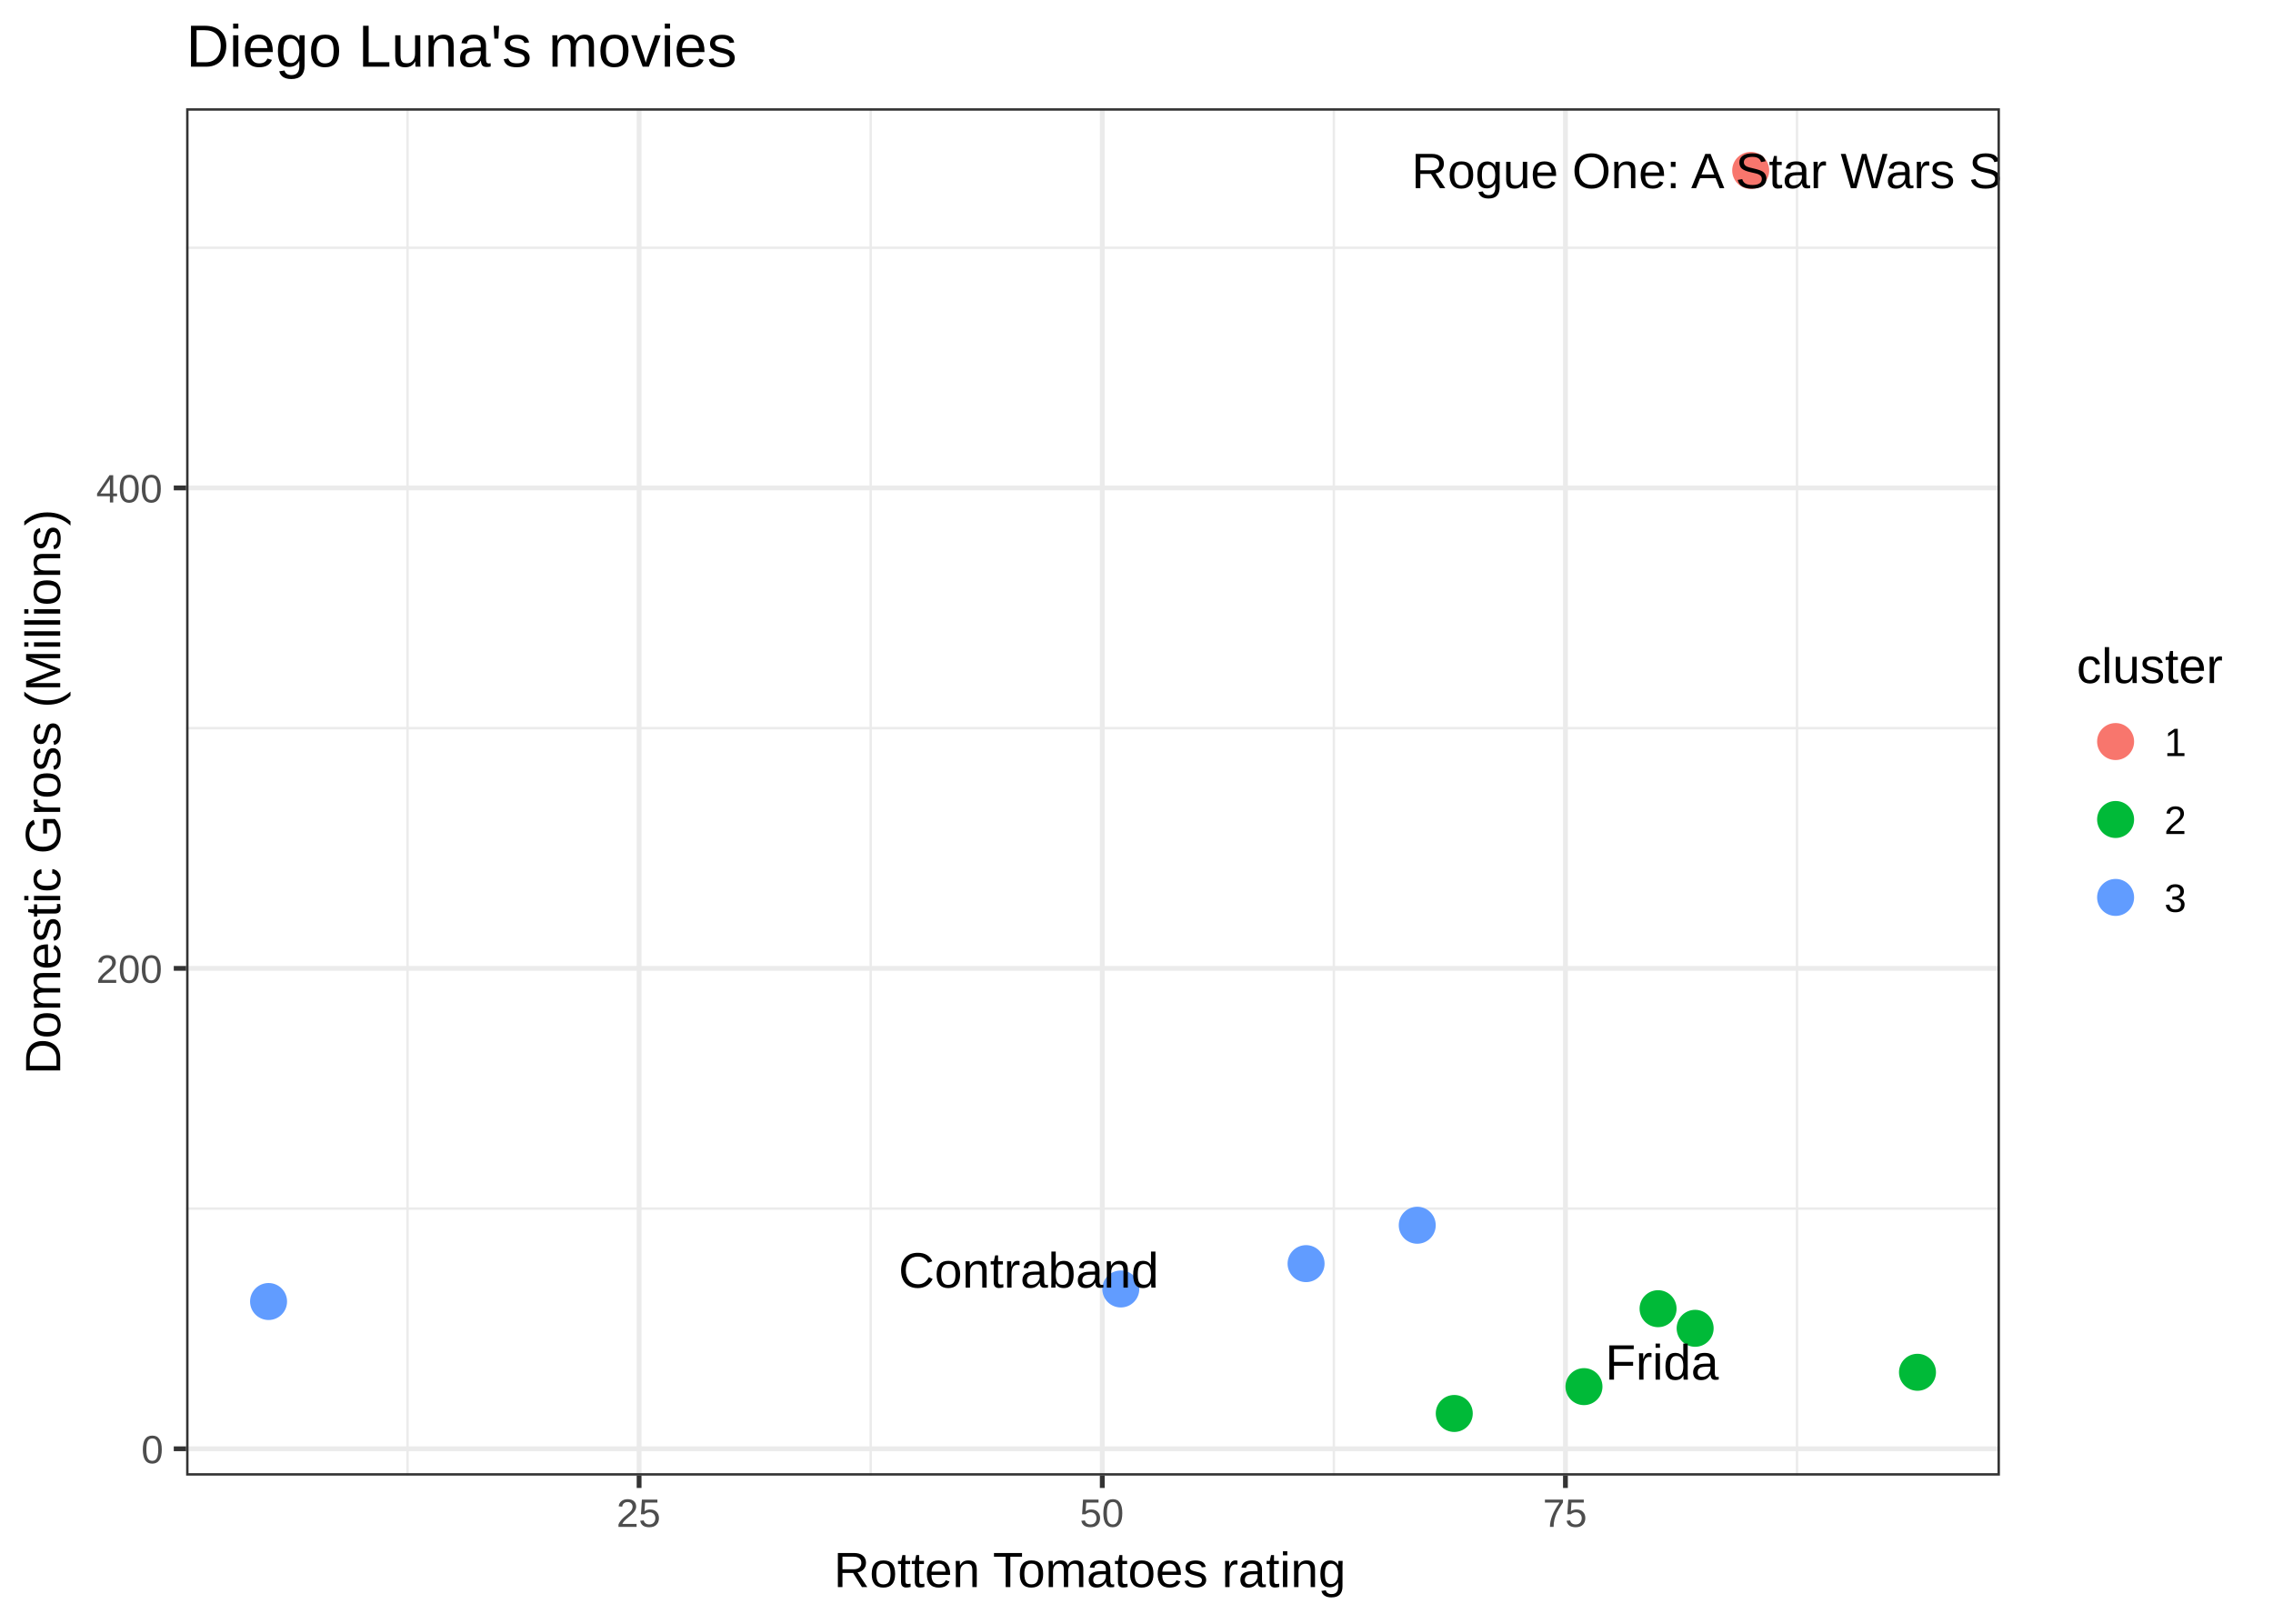
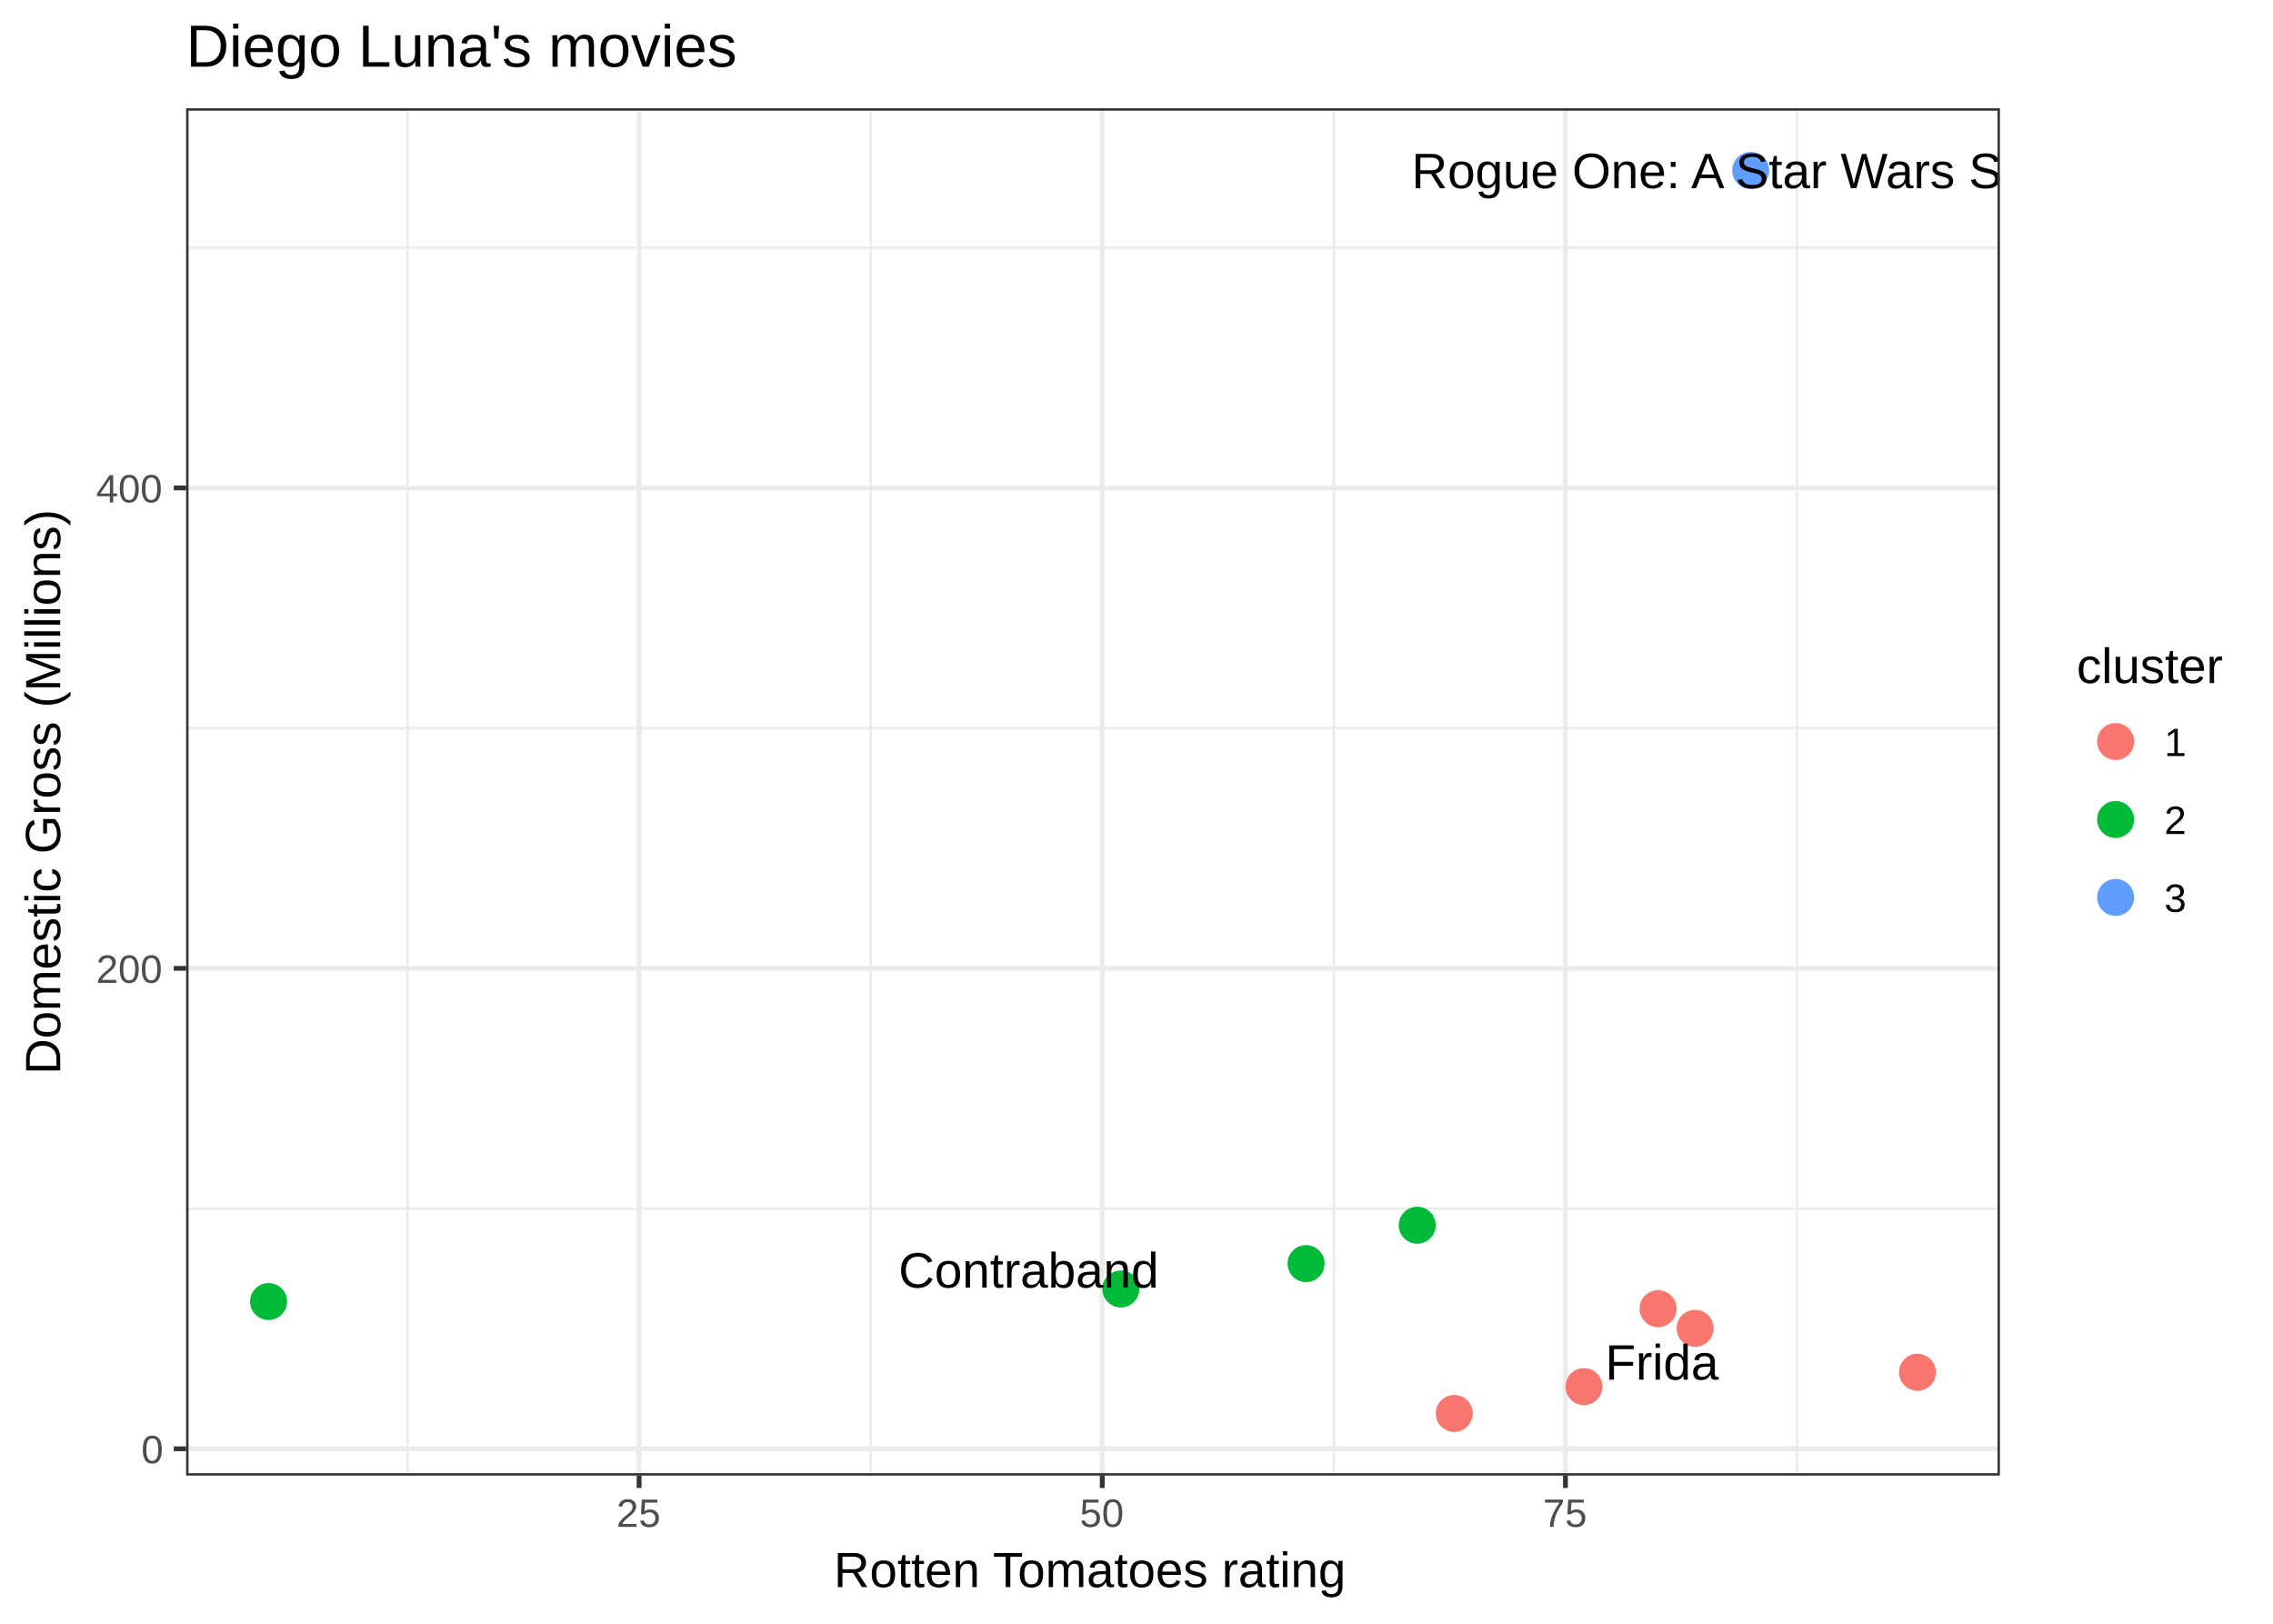
<svg xmlns="http://www.w3.org/2000/svg" viewBox="0 0 504.00 360.00">
  <defs>
    <style type="text/css">
    line, polyline, path, rect, circle {
      fill: none;
      stroke: #000000;
      stroke-linecap: round;
      stroke-linejoin: round;
      stroke-miterlimit: 10.00;
    }
  </style>
  </defs>
  <rect width="100%" height="100%" style="stroke: none; fill: #FFFFFF;" />
  <rect x="0.00" y="0.00" width="504.00" height="360.00" style="stroke-width: 1.07; stroke: #FFFFFF; fill: #FFFFFF;" />
  <defs>
    <clipPath id="cpNDEuMjY1NXw0NDMuNDQ4fDMyNy4xNTd8MjQuMDA3Mw==">
      <rect x="41.27" y="24.01" width="402.18" height="303.15" />
    </clipPath>
  </defs>
  <rect x="41.27" y="24.01" width="402.18" height="303.15" style="stroke-width: 1.07; stroke: none; fill: #FFFFFF;" clip-path="url(#cpNDEuMjY1NXw0NDMuNDQ4fDMyNy4xNTd8MjQuMDA3Mw==)" />
  <polyline points="41.27,267.95 443.45,267.95 " style="stroke-width: 0.53; stroke: #EBEBEB; stroke-linecap: butt;" clip-path="url(#cpNDEuMjY1NXw0NDMuNDQ4fDMyNy4xNTd8MjQuMDA3Mw==)" />
  <polyline points="41.27,161.44 443.45,161.44 " style="stroke-width: 0.53; stroke: #EBEBEB; stroke-linecap: butt;" clip-path="url(#cpNDEuMjY1NXw0NDMuNDQ4fDMyNy4xNTd8MjQuMDA3Mw==)" />
  <polyline points="41.27,54.92 443.45,54.92 " style="stroke-width: 0.53; stroke: #EBEBEB; stroke-linecap: butt;" clip-path="url(#cpNDEuMjY1NXw0NDMuNDQ4fDMyNy4xNTd8MjQuMDA3Mw==)" />
  <polyline points="90.36,327.16 90.36,24.01 " style="stroke-width: 0.53; stroke: #EBEBEB; stroke-linecap: butt;" clip-path="url(#cpNDEuMjY1NXw0NDMuNDQ4fDMyNy4xNTd8MjQuMDA3Mw==)" />
  <polyline points="193.06,327.16 193.06,24.01 " style="stroke-width: 0.53; stroke: #EBEBEB; stroke-linecap: butt;" clip-path="url(#cpNDEuMjY1NXw0NDMuNDQ4fDMyNy4xNTd8MjQuMDA3Mw==)" />
  <polyline points="295.76,327.16 295.76,24.01 " style="stroke-width: 0.53; stroke: #EBEBEB; stroke-linecap: butt;" clip-path="url(#cpNDEuMjY1NXw0NDMuNDQ4fDMyNy4xNTd8MjQuMDA3Mw==)" />
  <polyline points="398.46,327.16 398.46,24.01 " style="stroke-width: 0.53; stroke: #EBEBEB; stroke-linecap: butt;" clip-path="url(#cpNDEuMjY1NXw0NDMuNDQ4fDMyNy4xNTd8MjQuMDA3Mw==)" />
  <polyline points="41.27,321.21 443.45,321.21 " style="stroke-width: 1.07; stroke: #EBEBEB; stroke-linecap: butt;" clip-path="url(#cpNDEuMjY1NXw0NDMuNDQ4fDMyNy4xNTd8MjQuMDA3Mw==)" />
  <polyline points="41.27,214.70 443.45,214.70 " style="stroke-width: 1.07; stroke: #EBEBEB; stroke-linecap: butt;" clip-path="url(#cpNDEuMjY1NXw0NDMuNDQ4fDMyNy4xNTd8MjQuMDA3Mw==)" />
  <polyline points="41.27,108.18 443.45,108.18 " style="stroke-width: 1.07; stroke: #EBEBEB; stroke-linecap: butt;" clip-path="url(#cpNDEuMjY1NXw0NDMuNDQ4fDMyNy4xNTd8MjQuMDA3Mw==)" />
  <polyline points="141.71,327.16 141.71,24.01 " style="stroke-width: 1.07; stroke: #EBEBEB; stroke-linecap: butt;" clip-path="url(#cpNDEuMjY1NXw0NDMuNDQ4fDMyNy4xNTd8MjQuMDA3Mw==)" />
  <polyline points="244.41,327.16 244.41,24.01 " style="stroke-width: 1.07; stroke: #EBEBEB; stroke-linecap: butt;" clip-path="url(#cpNDEuMjY1NXw0NDMuNDQ4fDMyNy4xNTd8MjQuMDA3Mw==)" />
  <polyline points="347.11,327.16 347.11,24.01 " style="stroke-width: 1.07; stroke: #EBEBEB; stroke-linecap: butt;" clip-path="url(#cpNDEuMjY1NXw0NDMuNDQ4fDMyNy4xNTd8MjQuMDA3Mw==)" />
-   <circle cx="59.55" cy="288.56" r="2.81pt" style="stroke-width: 0.71; stroke: #619CFF; fill: #619CFF;" clip-path="url(#cpNDEuMjY1NXw0NDMuNDQ4fDMyNy4xNTd8MjQuMDA3Mw==)" />
-   <circle cx="388.19" cy="37.79" r="2.81pt" style="stroke-width: 0.71; stroke: #F8766D; fill: #F8766D;" clip-path="url(#cpNDEuMjY1NXw0NDMuNDQ4fDMyNy4xNTd8MjQuMDA3Mw==)" />
-   <circle cx="375.87" cy="294.50" r="2.81pt" style="stroke-width: 0.71; stroke: #00BA38; fill: #00BA38;" clip-path="url(#cpNDEuMjY1NXw0NDMuNDQ4fDMyNy4xNTd8MjQuMDA3Mw==)" />
-   <circle cx="314.25" cy="271.65" r="2.81pt" style="stroke-width: 0.71; stroke: #619CFF; fill: #619CFF;" clip-path="url(#cpNDEuMjY1NXw0NDMuNDQ4fDMyNy4xNTd8MjQuMDA3Mw==)" />
-   <circle cx="248.52" cy="285.78" r="2.81pt" style="stroke-width: 0.71; stroke: #619CFF; fill: #619CFF;" clip-path="url(#cpNDEuMjY1NXw0NDMuNDQ4fDMyNy4xNTd8MjQuMDA3Mw==)" />
-   <circle cx="425.17" cy="304.25" r="2.81pt" style="stroke-width: 0.71; stroke: #00BA38; fill: #00BA38;" clip-path="url(#cpNDEuMjY1NXw0NDMuNDQ4fDMyNy4xNTd8MjQuMDA3Mw==)" />
-   <circle cx="322.46" cy="313.38" r="2.81pt" style="stroke-width: 0.71; stroke: #00BA38; fill: #00BA38;" clip-path="url(#cpNDEuMjY1NXw0NDMuNDQ4fDMyNy4xNTd8MjQuMDA3Mw==)" />
-   <circle cx="289.60" cy="280.16" r="2.81pt" style="stroke-width: 0.71; stroke: #619CFF; fill: #619CFF;" clip-path="url(#cpNDEuMjY1NXw0NDMuNDQ4fDMyNy4xNTd8MjQuMDA3Mw==)" />
-   <circle cx="367.65" cy="290.15" r="2.81pt" style="stroke-width: 0.71; stroke: #00BA38; fill: #00BA38;" clip-path="url(#cpNDEuMjY1NXw0NDMuNDQ4fDMyNy4xNTd8MjQuMDA3Mw==)" />
-   <circle cx="351.22" cy="307.43" r="2.81pt" style="stroke-width: 0.71; stroke: #00BA38; fill: #00BA38;" clip-path="url(#cpNDEuMjY1NXw0NDMuNDQ4fDMyNy4xNTd8MjQuMDA3Mw==)" />
-   <g clip-path="url(#cpNDEuMjY1NXw0NDMuNDQ4fDMyNy4xNTd8MjQuMDA3Mw==)">
-     <text x="313.00" y="41.72" style="font-size: 11.04px; font-family: Arial;" textLength="150.39px" lengthAdjust="spacingAndGlyphs">Rogue One: A Star Wars Story</text>
-   </g>
+   <circle cx="59.55" cy="288.56" r="2.81pt" style="stroke-width: 0.71; stroke: #00BA38; fill: #00BA38;" clip-path="url(#cpNDEuMjY1NXw0NDMuNDQ4fDMyNy4xNTd8MjQuMDA3Mw==)" />
+   <circle cx="388.19" cy="37.79" r="2.81pt" style="stroke-width: 0.71; stroke: #619CFF; fill: #619CFF;" clip-path="url(#cpNDEuMjY1NXw0NDMuNDQ4fDMyNy4xNTd8MjQuMDA3Mw==)" />
+   <circle cx="375.87" cy="294.50" r="2.81pt" style="stroke-width: 0.71; stroke: #F8766D; fill: #F8766D;" clip-path="url(#cpNDEuMjY1NXw0NDMuNDQ4fDMyNy4xNTd8MjQuMDA3Mw==)" />
+   <circle cx="314.25" cy="271.65" r="2.81pt" style="stroke-width: 0.71; stroke: #00BA38; fill: #00BA38;" clip-path="url(#cpNDEuMjY1NXw0NDMuNDQ4fDMyNy4xNTd8MjQuMDA3Mw==)" />
+   <circle cx="248.52" cy="285.78" r="2.81pt" style="stroke-width: 0.71; stroke: #00BA38; fill: #00BA38;" clip-path="url(#cpNDEuMjY1NXw0NDMuNDQ4fDMyNy4xNTd8MjQuMDA3Mw==)" />
+   <circle cx="425.17" cy="304.25" r="2.81pt" style="stroke-width: 0.71; stroke: #F8766D; fill: #F8766D;" clip-path="url(#cpNDEuMjY1NXw0NDMuNDQ4fDMyNy4xNTd8MjQuMDA3Mw==)" />
+   <circle cx="322.46" cy="313.38" r="2.81pt" style="stroke-width: 0.71; stroke: #F8766D; fill: #F8766D;" clip-path="url(#cpNDEuMjY1NXw0NDMuNDQ4fDMyNy4xNTd8MjQuMDA3Mw==)" />
+   <circle cx="289.60" cy="280.16" r="2.81pt" style="stroke-width: 0.71; stroke: #00BA38; fill: #00BA38;" clip-path="url(#cpNDEuMjY1NXw0NDMuNDQ4fDMyNy4xNTd8MjQuMDA3Mw==)" />
+   <circle cx="367.65" cy="290.15" r="2.81pt" style="stroke-width: 0.71; stroke: #F8766D; fill: #F8766D;" clip-path="url(#cpNDEuMjY1NXw0NDMuNDQ4fDMyNy4xNTd8MjQuMDA3Mw==)" />
+   <circle cx="351.22" cy="307.43" r="2.81pt" style="stroke-width: 0.71; stroke: #F8766D; fill: #F8766D;" clip-path="url(#cpNDEuMjY1NXw0NDMuNDQ4fDMyNy4xNTd8MjQuMDA3Mw==)" />
  <g clip-path="url(#cpNDEuMjY1NXw0NDMuNDQ4fDMyNy4xNTd8MjQuMDA3Mw==)">
    <text x="355.94" y="305.88" style="font-size: 11.04px; font-family: Arial;" textLength="25.06px" lengthAdjust="spacingAndGlyphs">Frida</text>
  </g>
  <g clip-path="url(#cpNDEuMjY1NXw0NDMuNDQ4fDMyNy4xNTd8MjQuMDA3Mw==)">
    <text x="199.24" y="285.48" style="font-size: 11.04px; font-family: Arial;" textLength="57.49px" lengthAdjust="spacingAndGlyphs">Contraband</text>
+   </g>
+   <g clip-path="url(#cpNDEuMjY1NXw0NDMuNDQ4fDMyNy4xNTd8MjQuMDA3Mw==)">
+     <text x="313.00" y="41.72" style="font-size: 11.04px; font-family: Arial;" textLength="150.39px" lengthAdjust="spacingAndGlyphs">Rogue One: A Star Wars Story</text>
  </g>
  <rect x="41.27" y="24.01" width="402.18" height="303.15" style="stroke-width: 1.07; stroke: #333333;" clip-path="url(#cpNDEuMjY1NXw0NDMuNDQ4fDMyNy4xNTd8MjQuMDA3Mw==)" />
  <defs>
    <clipPath id="cpMHw1MDR8MzYwfDA=">
      <rect x="0.00" y="0.00" width="504.00" height="360.00" />
    </clipPath>
  </defs>
  <g clip-path="url(#cpMHw1MDR8MzYwfDA=)">
    <text x="31.33" y="324.43" style="font-size: 8.80px; fill: #4D4D4D; font-family: Arial;" textLength="5.01px" lengthAdjust="spacingAndGlyphs">0</text>
  </g>
  <g clip-path="url(#cpMHw1MDR8MzYwfDA=)">
    <text x="21.32" y="217.91" style="font-size: 8.80px; fill: #4D4D4D; font-family: Arial;" textLength="15.02px" lengthAdjust="spacingAndGlyphs">200</text>
  </g>
  <g clip-path="url(#cpMHw1MDR8MzYwfDA=)">
    <text x="21.32" y="111.40" style="font-size: 8.80px; fill: #4D4D4D; font-family: Arial;" textLength="15.02px" lengthAdjust="spacingAndGlyphs">400</text>
  </g>
  <polyline points="38.53,321.21 41.27,321.21 " style="stroke-width: 1.07; stroke: #333333; stroke-linecap: butt;" clip-path="url(#cpMHw1MDR8MzYwfDA=)" />
  <polyline points="38.53,214.70 41.27,214.70 " style="stroke-width: 1.07; stroke: #333333; stroke-linecap: butt;" clip-path="url(#cpMHw1MDR8MzYwfDA=)" />
  <polyline points="38.53,108.18 41.27,108.18 " style="stroke-width: 1.07; stroke: #333333; stroke-linecap: butt;" clip-path="url(#cpMHw1MDR8MzYwfDA=)" />
  <polyline points="141.71,329.90 141.71,327.16 " style="stroke-width: 1.07; stroke: #333333; stroke-linecap: butt;" clip-path="url(#cpMHw1MDR8MzYwfDA=)" />
  <polyline points="244.41,329.90 244.41,327.16 " style="stroke-width: 1.07; stroke: #333333; stroke-linecap: butt;" clip-path="url(#cpMHw1MDR8MzYwfDA=)" />
  <polyline points="347.11,329.90 347.11,327.16 " style="stroke-width: 1.07; stroke: #333333; stroke-linecap: butt;" clip-path="url(#cpMHw1MDR8MzYwfDA=)" />
  <g clip-path="url(#cpMHw1MDR8MzYwfDA=)">
    <text x="136.70" y="338.53" style="font-size: 8.80px; fill: #4D4D4D; font-family: Arial;" textLength="10.01px" lengthAdjust="spacingAndGlyphs">25</text>
  </g>
  <g clip-path="url(#cpMHw1MDR8MzYwfDA=)">
    <text x="239.41" y="338.53" style="font-size: 8.80px; fill: #4D4D4D; font-family: Arial;" textLength="10.01px" lengthAdjust="spacingAndGlyphs">50</text>
  </g>
  <g clip-path="url(#cpMHw1MDR8MzYwfDA=)">
    <text x="342.11" y="338.53" style="font-size: 8.80px; fill: #4D4D4D; font-family: Arial;" textLength="10.01px" lengthAdjust="spacingAndGlyphs">75</text>
  </g>
  <g clip-path="url(#cpMHw1MDR8MzYwfDA=)">
    <text x="184.88" y="351.88" style="font-size: 11.00px; font-family: Arial;" textLength="114.95px" lengthAdjust="spacingAndGlyphs">Rotten Tomatoes rating</text>
  </g>
  <g clip-path="url(#cpMHw1MDR8MzYwfDA=)">
    <text transform="translate(13.35,238.23) rotate(-90)" style="font-size: 11.00px; font-family: Arial;" textLength="125.29px" lengthAdjust="spacingAndGlyphs">Domestic Gross (Millions)</text>
  </g>
  <rect x="454.79" y="137.88" width="43.73" height="75.40" style="stroke-width: 1.07; stroke: none; fill: #FFFFFF;" clip-path="url(#cpMHw1MDR8MzYwfDA=)" />
  <g clip-path="url(#cpMHw1MDR8MzYwfDA=)">
    <text x="460.46" y="151.44" style="font-size: 11.00px; font-family: Arial;" textLength="32.40px" lengthAdjust="spacingAndGlyphs">cluster</text>
  </g>
  <rect x="460.46" y="155.77" width="17.28" height="17.28" style="stroke-width: 1.07; stroke: none; fill: #FFFFFF;" clip-path="url(#cpMHw1MDR8MzYwfDA=)" />
  <circle cx="469.10" cy="164.41" r="2.81pt" style="stroke-width: 0.71; stroke: #F8766D; fill: #F8766D;" clip-path="url(#cpMHw1MDR8MzYwfDA=)" />
  <rect x="460.46" y="173.05" width="17.28" height="17.28" style="stroke-width: 1.07; stroke: none; fill: #FFFFFF;" clip-path="url(#cpMHw1MDR8MzYwfDA=)" />
  <circle cx="469.10" cy="181.69" r="2.81pt" style="stroke-width: 0.71; stroke: #00BA38; fill: #00BA38;" clip-path="url(#cpMHw1MDR8MzYwfDA=)" />
  <rect x="460.46" y="190.33" width="17.28" height="17.28" style="stroke-width: 1.07; stroke: none; fill: #FFFFFF;" clip-path="url(#cpMHw1MDR8MzYwfDA=)" />
  <circle cx="469.10" cy="198.97" r="2.81pt" style="stroke-width: 0.71; stroke: #619CFF; fill: #619CFF;" clip-path="url(#cpMHw1MDR8MzYwfDA=)" />
  <g clip-path="url(#cpMHw1MDR8MzYwfDA=)">
    <text x="479.90" y="167.63" style="font-size: 8.80px; font-family: Arial;" textLength="5.01px" lengthAdjust="spacingAndGlyphs">1</text>
  </g>
  <g clip-path="url(#cpMHw1MDR8MzYwfDA=)">
    <text x="479.90" y="184.91" style="font-size: 8.80px; font-family: Arial;" textLength="5.01px" lengthAdjust="spacingAndGlyphs">2</text>
  </g>
  <g clip-path="url(#cpMHw1MDR8MzYwfDA=)">
    <text x="479.90" y="202.19" style="font-size: 8.80px; font-family: Arial;" textLength="5.01px" lengthAdjust="spacingAndGlyphs">3</text>
  </g>
  <g clip-path="url(#cpMHw1MDR8MzYwfDA=)">
    <text x="41.27" y="14.79" style="font-size: 13.20px; font-family: Arial;" textLength="120.27px" lengthAdjust="spacingAndGlyphs">Diego Luna's movies</text>
  </g>
</svg>
